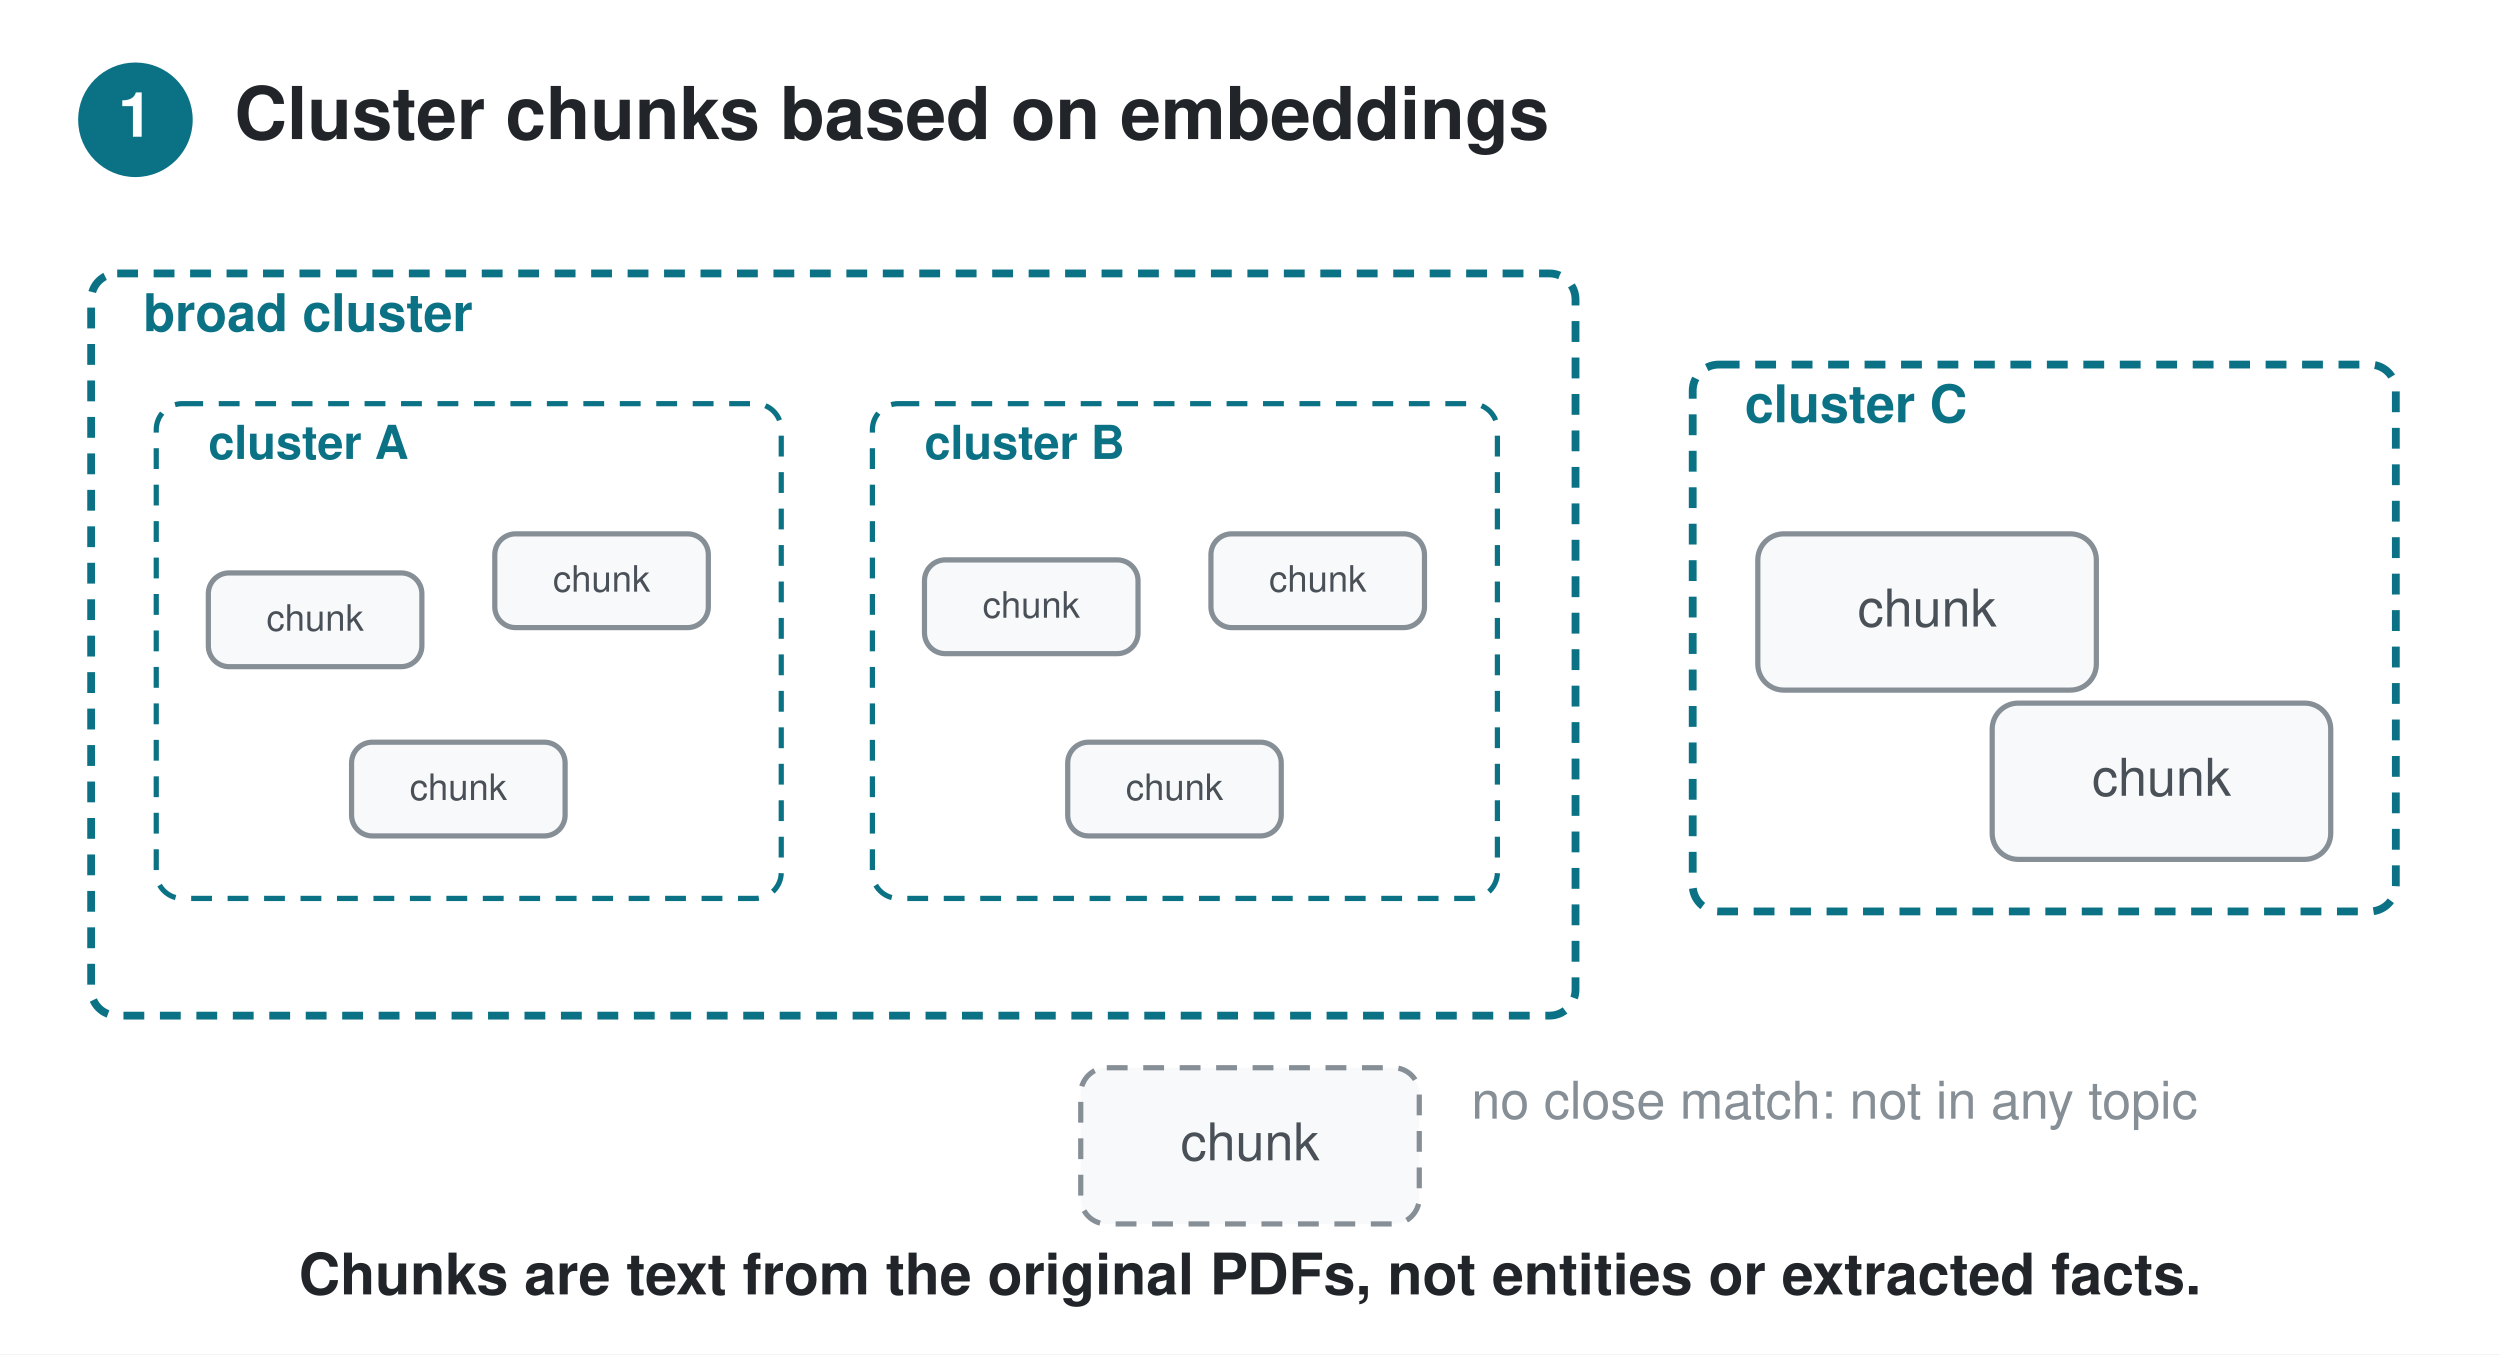
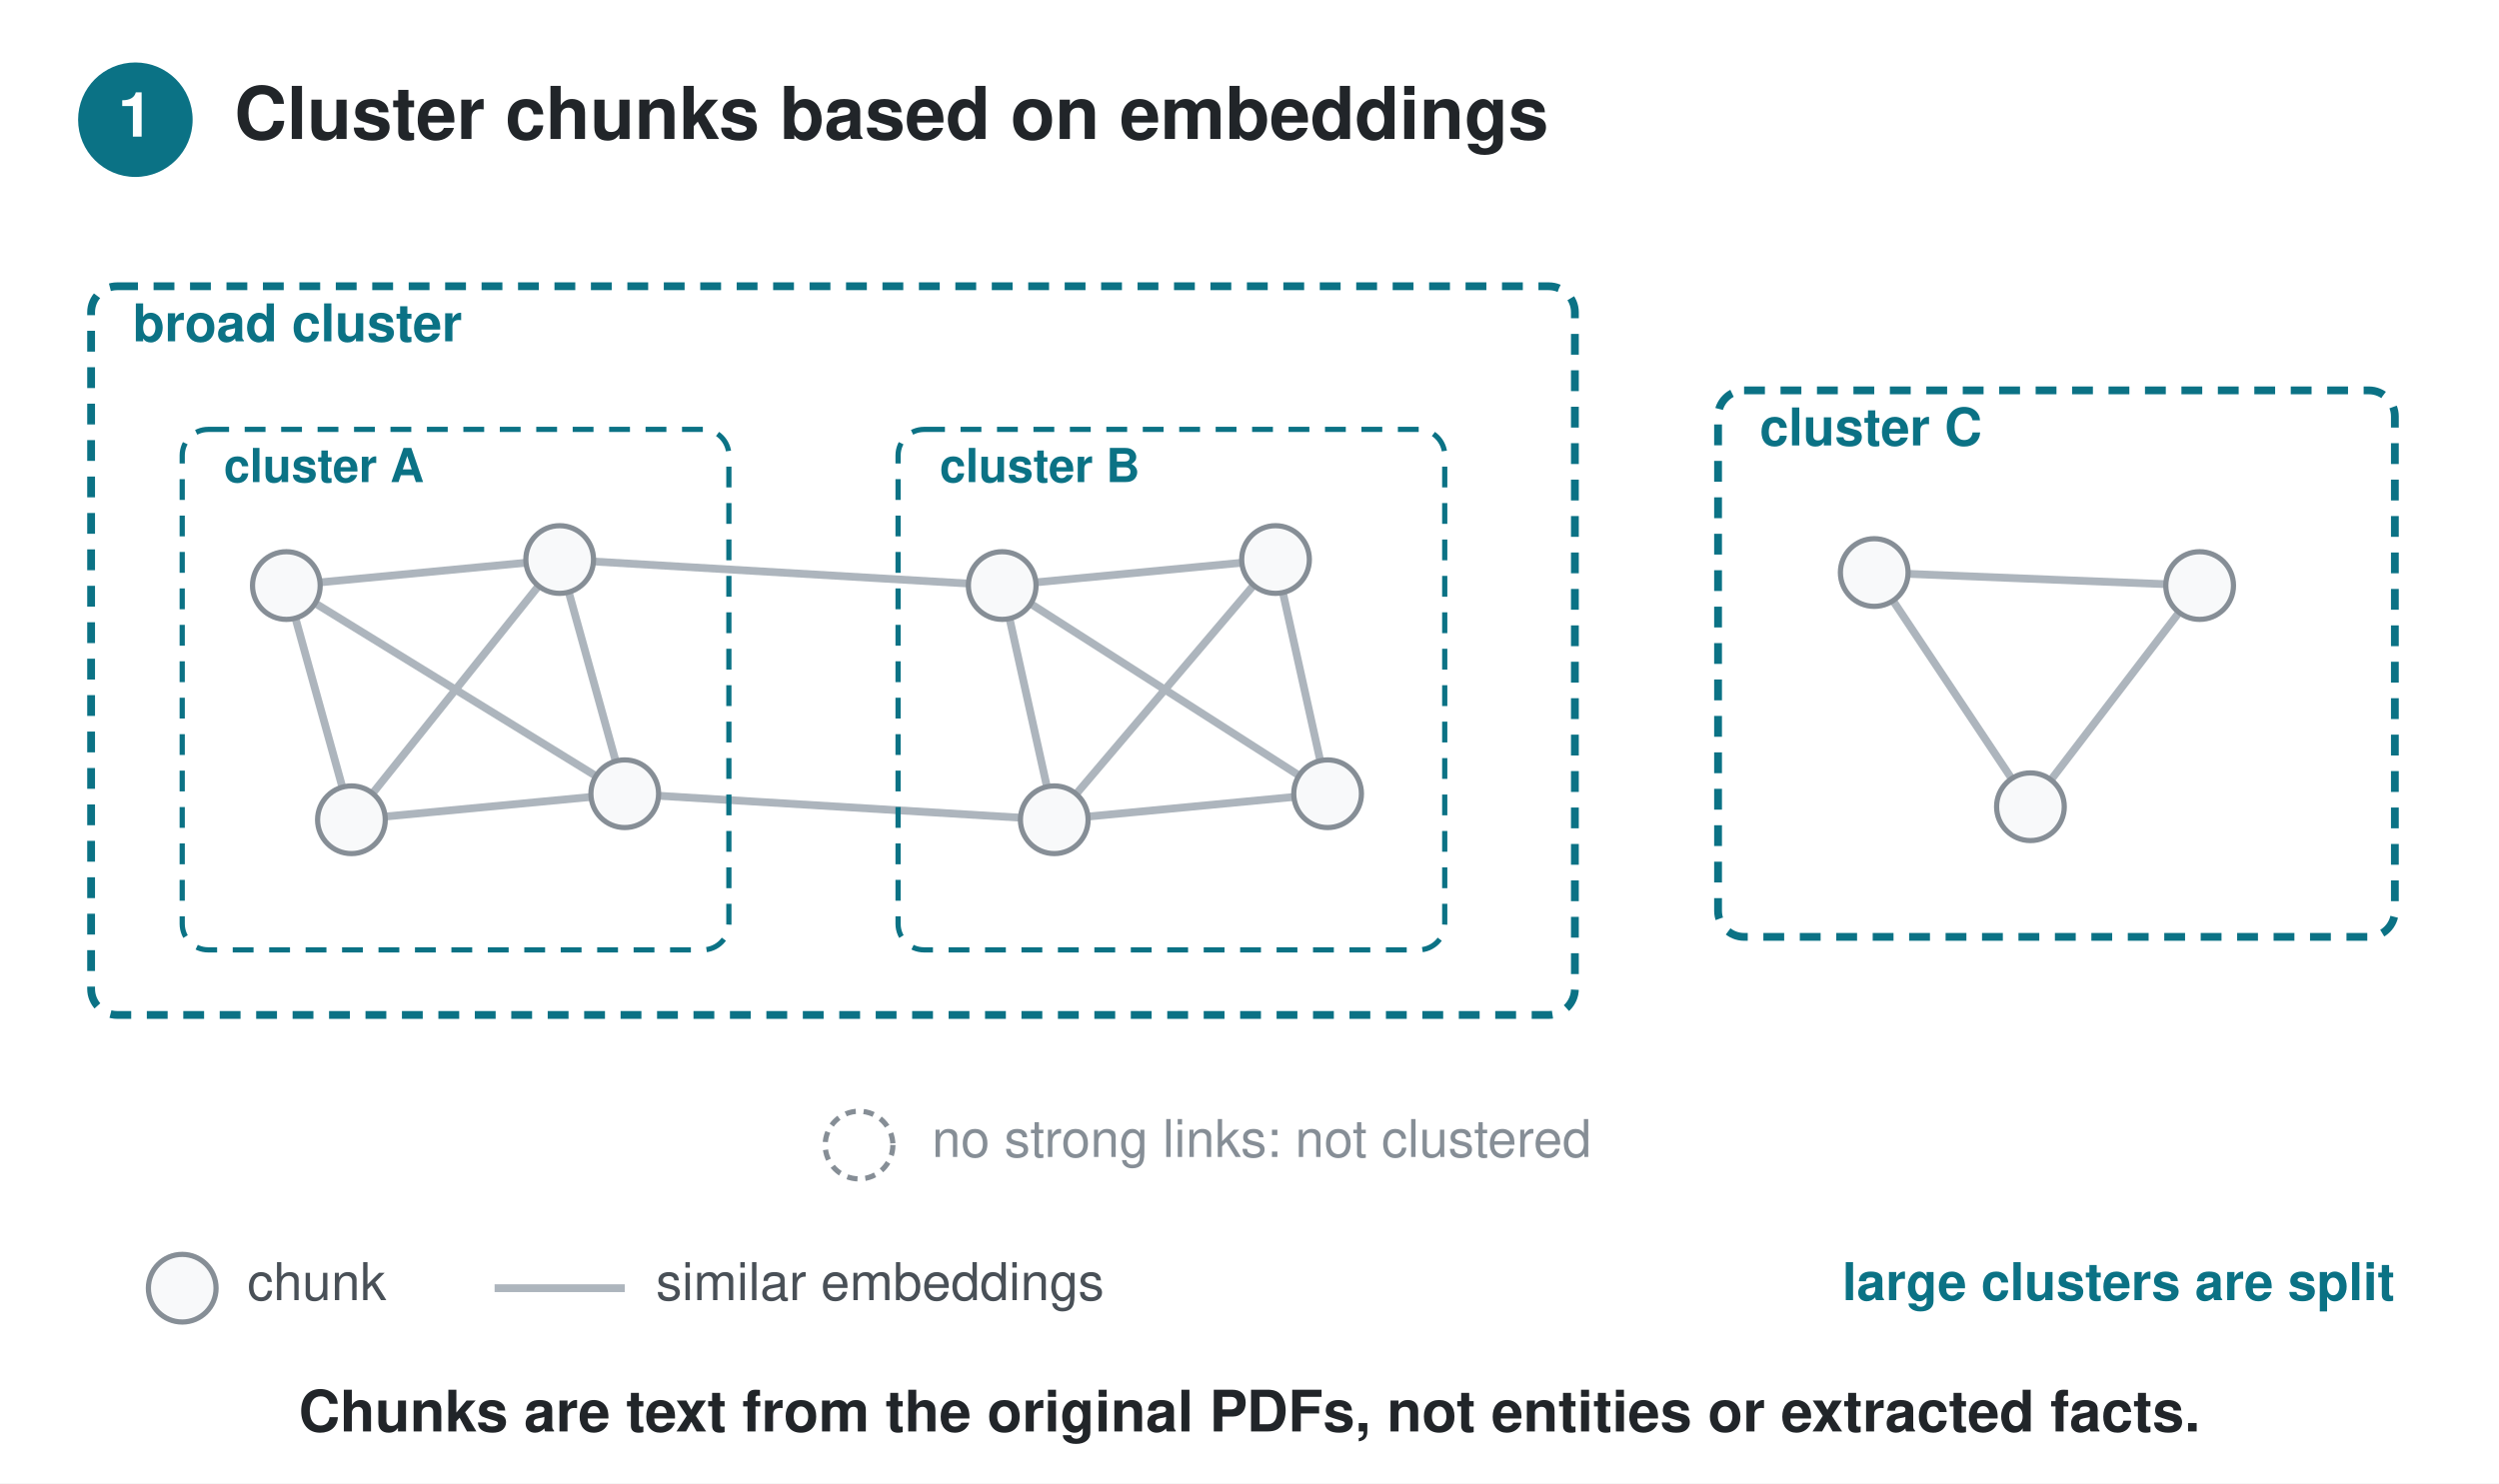
- <svg xmlns="http://www.w3.org/2000/svg" viewBox="0 0 960 520" width="960" height="520" font-family="Segoe UI, Helvetica, Arial, sans-serif" role="img">
+ <svg xmlns="http://www.w3.org/2000/svg" viewBox="0 0 960 570" width="960" height="570" font-family="Segoe UI, Helvetica, Arial, sans-serif" role="img">
  <defs>
    <marker id="arrow" viewBox="0 0 10 10" refX="9" refY="5" markerWidth="8" markerHeight="8" orient="auto-start-reverse">
      <path d="M 0 0 L 10 5 L 0 10 z" fill="#495057" />
    </marker>
  </defs>
-   <rect width="960" height="520" fill="#ffffff" />
+   <rect width="960" height="570" fill="#ffffff" />
  <circle cx="52" cy="46" r="22" fill="#0b7285" stroke="none" stroke-width="2" />
  <text x="52" y="47" font-size="24" font-weight="700" fill="#ffffff" text-anchor="middle" dominant-baseline="central">
    <tspan x="52" dy="0">1</tspan>
  </text>
  <text x="90" y="47" font-size="28" font-weight="600" fill="#212529" text-anchor="start" dominant-baseline="central">
    <tspan x="90" dy="0">Cluster chunks based on embeddings</tspan>
  </text>
-   <rect x="35" y="105" width="570" height="285" rx="10" fill="#ffffff" stroke="#0b7285" stroke-width="3" stroke-dasharray="8 6" />
-   <text x="55" y="118" font-size="20" font-weight="600" fill="#0b7285" text-anchor="start" dominant-baseline="hanging">
-     <tspan x="55" dy="0">broad cluster</tspan>
+   <path d="M 110 225 L 215 215" fill="none" stroke="#adb5bd" stroke-width="3" />
+   <path d="M 110 225 L 135 315" fill="none" stroke="#adb5bd" stroke-width="3" />
+   <path d="M 215 215 L 135 315" fill="none" stroke="#adb5bd" stroke-width="3" />
+   <path d="M 215 215 L 240 305" fill="none" stroke="#adb5bd" stroke-width="3" />
+   <path d="M 135 315 L 240 305" fill="none" stroke="#adb5bd" stroke-width="3" />
+   <path d="M 110 225 L 240 305" fill="none" stroke="#adb5bd" stroke-width="3" />
+   <path d="M 385 225 L 490 215" fill="none" stroke="#adb5bd" stroke-width="3" />
+   <path d="M 385 225 L 405 315" fill="none" stroke="#adb5bd" stroke-width="3" />
+   <path d="M 490 215 L 510 305" fill="none" stroke="#adb5bd" stroke-width="3" />
+   <path d="M 405 315 L 510 305" fill="none" stroke="#adb5bd" stroke-width="3" />
+   <path d="M 490 215 L 405 315" fill="none" stroke="#adb5bd" stroke-width="3" />
+   <path d="M 385 225 L 510 305" fill="none" stroke="#adb5bd" stroke-width="3" />
+   <path d="M 215 215 L 385 225" fill="none" stroke="#adb5bd" stroke-width="3" />
+   <path d="M 240 305 L 405 315" fill="none" stroke="#adb5bd" stroke-width="3" />
+   <path d="M 720 220 L 845 225" fill="none" stroke="#adb5bd" stroke-width="3" />
+   <path d="M 720 220 L 780 310" fill="none" stroke="#adb5bd" stroke-width="3" />
+   <path d="M 845 225 L 780 310" fill="none" stroke="#adb5bd" stroke-width="3" />
+   <rect x="35" y="110" width="570" height="280" rx="10" fill="none" stroke="#0b7285" stroke-width="3" stroke-dasharray="8 6" />
+   <text x="51" y="122" font-size="20" font-weight="600" fill="#0b7285" text-anchor="start" dominant-baseline="hanging">
+     <tspan x="51" dy="0">broad cluster</tspan>
  </text>
-   <rect x="60" y="155" width="240" height="190" rx="10" fill="#ffffff" stroke="#0b7285" stroke-width="2" stroke-dasharray="8 6" />
-   <text x="80" y="168" font-size="18" font-weight="600" fill="#0b7285" text-anchor="start" dominant-baseline="hanging">
-     <tspan x="80" dy="0">cluster A</tspan>
+   <rect x="70" y="165" width="210" height="200" rx="10" fill="none" stroke="#0b7285" stroke-width="2" stroke-dasharray="8 6" />
+   <text x="86" y="177" font-size="18" font-weight="600" fill="#0b7285" text-anchor="start" dominant-baseline="hanging">
+     <tspan x="86" dy="0">cluster A</tspan>
  </text>
-   <rect x="335" y="155" width="240" height="190" rx="10" fill="#ffffff" stroke="#0b7285" stroke-width="2" stroke-dasharray="8 6" />
-   <text x="355" y="168" font-size="18" font-weight="600" fill="#0b7285" text-anchor="start" dominant-baseline="hanging">
-     <tspan x="355" dy="0">cluster B</tspan>
+   <rect x="345" y="165" width="210" height="200" rx="10" fill="none" stroke="#0b7285" stroke-width="2" stroke-dasharray="8 6" />
+   <text x="361" y="177" font-size="18" font-weight="600" fill="#0b7285" text-anchor="start" dominant-baseline="hanging">
+     <tspan x="361" dy="0">cluster B</tspan>
  </text>
-   <rect x="80" y="220" width="82" height="36" rx="8" fill="#f8f9fa" stroke="#868e96" stroke-width="2" />
-   <text x="121" y="239" font-size="14" font-weight="normal" fill="#495057" text-anchor="middle" dominant-baseline="central">
-     <tspan x="121" dy="0">chunk</tspan>
+   <rect x="660" y="150" width="260" height="210" rx="10" fill="none" stroke="#0b7285" stroke-width="3" stroke-dasharray="8 6" />
+   <text x="676" y="162" font-size="20" font-weight="600" fill="#0b7285" text-anchor="start" dominant-baseline="hanging">
+     <tspan x="676" dy="0">cluster C</tspan>
  </text>
-   <rect x="190" y="205" width="82" height="36" rx="8" fill="#f8f9fa" stroke="#868e96" stroke-width="2" />
-   <text x="231" y="224" font-size="14" font-weight="normal" fill="#495057" text-anchor="middle" dominant-baseline="central">
-     <tspan x="231" dy="0">chunk</tspan>
+   <circle cx="110" cy="225" r="13" fill="#f8f9fa" stroke="#868e96" stroke-width="2" />
+   <circle cx="215" cy="215" r="13" fill="#f8f9fa" stroke="#868e96" stroke-width="2" />
+   <circle cx="135" cy="315" r="13" fill="#f8f9fa" stroke="#868e96" stroke-width="2" />
+   <circle cx="240" cy="305" r="13" fill="#f8f9fa" stroke="#868e96" stroke-width="2" />
+   <circle cx="385" cy="225" r="13" fill="#f8f9fa" stroke="#868e96" stroke-width="2" />
+   <circle cx="490" cy="215" r="13" fill="#f8f9fa" stroke="#868e96" stroke-width="2" />
+   <circle cx="405" cy="315" r="13" fill="#f8f9fa" stroke="#868e96" stroke-width="2" />
+   <circle cx="510" cy="305" r="13" fill="#f8f9fa" stroke="#868e96" stroke-width="2" />
+   <circle cx="720" cy="220" r="13" fill="#f8f9fa" stroke="#868e96" stroke-width="2" />
+   <circle cx="845" cy="225" r="13" fill="#f8f9fa" stroke="#868e96" stroke-width="2" />
+   <circle cx="780" cy="310" r="13" fill="#f8f9fa" stroke="#868e96" stroke-width="2" />
+   <circle cx="330" cy="440" r="13" fill="#ffffff" stroke="#868e96" stroke-width="2" stroke-dasharray="4 3" />
+   <text x="358" y="440" font-size="20" font-weight="normal" fill="#868e96" text-anchor="start" dominant-baseline="central">
+     <tspan x="358" dy="0">no strong links: not clustered</tspan>
  </text>
-   <rect x="135" y="285" width="82" height="36" rx="8" fill="#f8f9fa" stroke="#868e96" stroke-width="2" />
-   <text x="176" y="304" font-size="14" font-weight="normal" fill="#495057" text-anchor="middle" dominant-baseline="central">
-     <tspan x="176" dy="0">chunk</tspan>
+   <circle cx="70" cy="495" r="13" fill="#f8f9fa" stroke="#868e96" stroke-width="2" />
+   <text x="95" y="495" font-size="20" font-weight="normal" fill="#495057" text-anchor="start" dominant-baseline="central">
+     <tspan x="95" dy="0">chunk</tspan>
  </text>
-   <rect x="355" y="215" width="82" height="36" rx="8" fill="#f8f9fa" stroke="#868e96" stroke-width="2" />
-   <text x="396" y="234" font-size="14" font-weight="normal" fill="#495057" text-anchor="middle" dominant-baseline="central">
-     <tspan x="396" dy="0">chunk</tspan>
+   <path d="M 190 495 L 240 495" fill="none" stroke="#adb5bd" stroke-width="3" />
+   <text x="252" y="495" font-size="20" font-weight="normal" fill="#495057" text-anchor="start" dominant-baseline="central">
+     <tspan x="252" dy="0">similar embeddings</tspan>
  </text>
-   <rect x="465" y="205" width="82" height="36" rx="8" fill="#f8f9fa" stroke="#868e96" stroke-width="2" />
-   <text x="506" y="224" font-size="14" font-weight="normal" fill="#495057" text-anchor="middle" dominant-baseline="central">
-     <tspan x="506" dy="0">chunk</tspan>
+   <text x="920" y="495" font-size="20" font-weight="600" fill="#0b7285" text-anchor="end" dominant-baseline="central">
+     <tspan x="920" dy="0">large clusters are split</tspan>
  </text>
-   <rect x="410" y="285" width="82" height="36" rx="8" fill="#f8f9fa" stroke="#868e96" stroke-width="2" />
-   <text x="451" y="304" font-size="14" font-weight="normal" fill="#495057" text-anchor="middle" dominant-baseline="central">
-     <tspan x="451" dy="0">chunk</tspan>
-   </text>
-   <rect x="650" y="140" width="270" height="210" rx="10" fill="#ffffff" stroke="#0b7285" stroke-width="3" stroke-dasharray="8 6" />
-   <text x="670" y="153" font-size="20" font-weight="600" fill="#0b7285" text-anchor="start" dominant-baseline="hanging">
-     <tspan x="670" dy="0">cluster C</tspan>
-   </text>
-   <rect x="675" y="205" width="130" height="60" rx="10" fill="#f8f9fa" stroke="#868e96" stroke-width="2" />
-   <text x="740" y="236" font-size="20" font-weight="normal" fill="#495057" text-anchor="middle" dominant-baseline="central">
-     <tspan x="740" dy="0">chunk</tspan>
-   </text>
-   <rect x="765" y="270" width="130" height="60" rx="10" fill="#f8f9fa" stroke="#868e96" stroke-width="2" />
-   <text x="830" y="301" font-size="20" font-weight="normal" fill="#495057" text-anchor="middle" dominant-baseline="central">
-     <tspan x="830" dy="0">chunk</tspan>
-   </text>
-   <rect x="415" y="410" width="130" height="60" rx="10" fill="#f8f9fa" stroke="#868e96" stroke-width="2" stroke-dasharray="8 6" />
-   <text x="480" y="441" font-size="20" font-weight="normal" fill="#495057" text-anchor="middle" dominant-baseline="central">
-     <tspan x="480" dy="0">chunk</tspan>
-   </text>
-   <text x="565" y="425" font-size="20" font-weight="normal" fill="#868e96" text-anchor="start" dominant-baseline="central">
-     <tspan x="565" dy="0">no close match: not in any topic</tspan>
-   </text>
-   <text x="480.0" y="492" font-size="22" font-weight="600" fill="#212529" text-anchor="middle" dominant-baseline="central">
+   <text x="480.0" y="545" font-size="22" font-weight="600" fill="#212529" text-anchor="middle" dominant-baseline="central">
    <tspan x="480.0" dy="0">Chunks are text from the original PDFs, not entities or extracted facts.</tspan>
  </text>
</svg>
